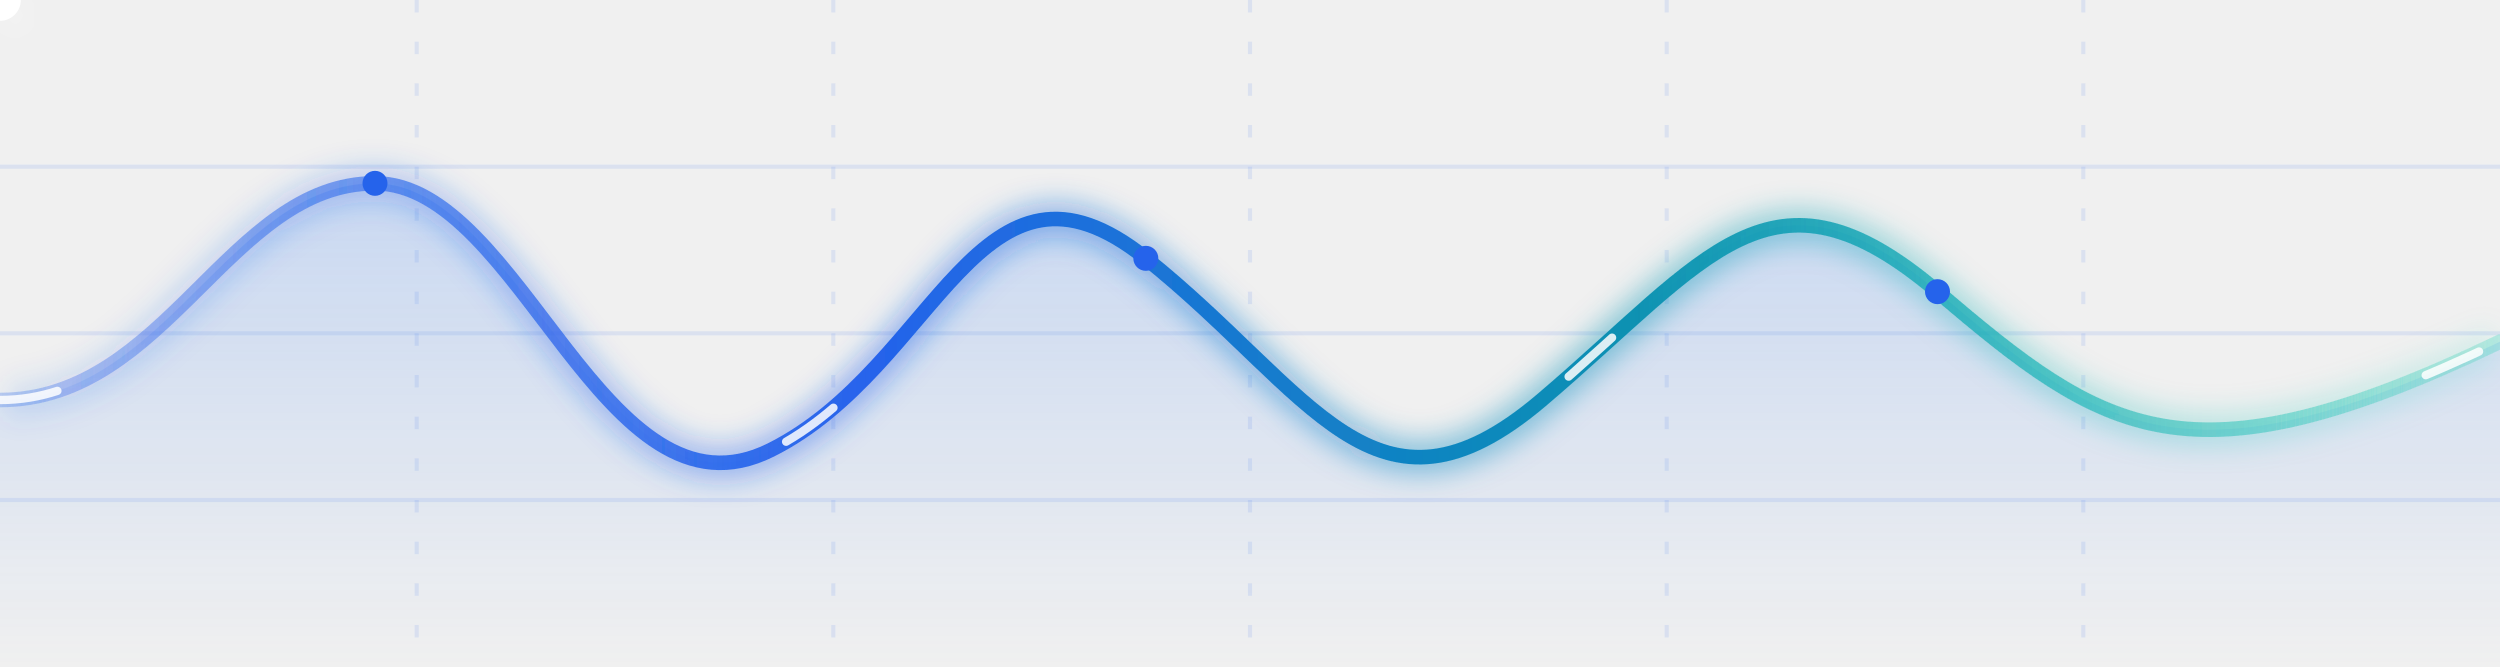
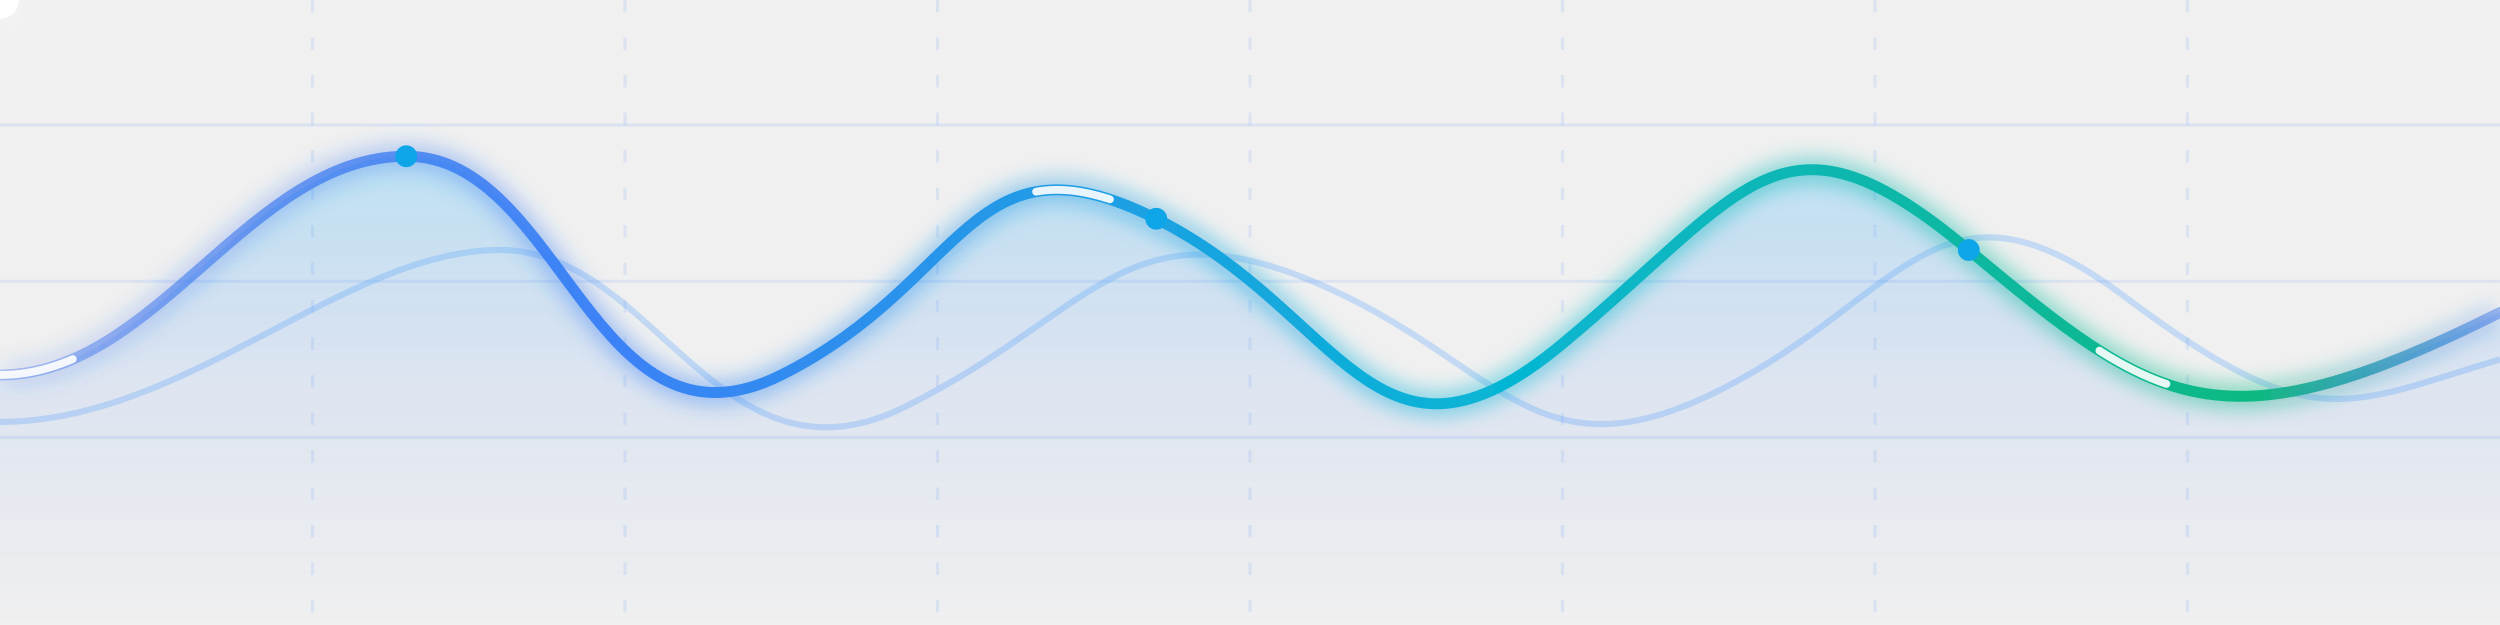
- <svg xmlns="http://www.w3.org/2000/svg" viewBox="0 0 600 160" preserveAspectRatio="none" role="img" aria-label="动态信号波形">
+ <svg xmlns="http://www.w3.org/2000/svg" viewBox="0 0 800 200" preserveAspectRatio="none" role="img" aria-label="动态信号波形">
  <defs>
-     <linearGradient id="line" x1="0" y1="0" x2="1" y2="0">
-       <stop offset="0%" stop-color="#2563eb" stop-opacity=".25" />
-       <stop offset="35%" stop-color="#2563eb" />
-       <stop offset="65%" stop-color="#0891b2" />
-       <stop offset="100%" stop-color="#22d3b5" stop-opacity=".25" />
+     <linearGradient id="waveLine" x1="0%" y1="0%" x2="100%" y2="0%">
+       <stop offset="0%" stop-color="#2563eb" stop-opacity="0.3" />
+       <stop offset="25%" stop-color="#3b82f6" />
+       <stop offset="60%" stop-color="#06b6d4" />
+       <stop offset="90%" stop-color="#10b981" />
+       <stop offset="100%" stop-color="#2563eb" stop-opacity="0.4" />
    </linearGradient>
-     <linearGradient id="area" x1="0" y1="0" x2="0" y2="1">
-       <stop offset="0%" stop-color="#3b82f6" stop-opacity=".22" />
-       <stop offset="100%" stop-color="#3b82f6" stop-opacity="0" />
+     <linearGradient id="waveFill" x1="0%" y1="0%" x2="0%" y2="100%">
+       <stop offset="0%" stop-color="#38bdf8" stop-opacity="0.28" />
+       <stop offset="50%" stop-color="#3b82f6" stop-opacity="0.10" />
+       <stop offset="100%" stop-color="#2563eb" stop-opacity="0" />
    </linearGradient>
-     <filter id="glow" x="-30%" y="-60%" width="160%" height="220%">
-       <feGaussianBlur stdDeviation="4" result="b" />
+     <filter id="neonGlow" x="-20%" y="-40%" width="140%" height="180%">
+       <feGaussianBlur stdDeviation="4" result="coloredBlur" />
      <feMerge>
-         <feMergeNode in="b" />
+         <feMergeNode in="coloredBlur" />
        <feMergeNode in="SourceGraphic" />
      </feMerge>
    </filter>
-     <path id="wavePath" d="M0 96 C 40 96, 55 44, 90 44 S 145 128, 185 108 S 235 30, 275 62 S 330 130, 370 96 S 425 36, 465 70 S 525 118, 600 82" />
+     <path id="primaryWave" d="M0 120 C 50 120, 80 50, 130 50 S 190 150, 250 120 S 310 40, 370 70 S 440 160, 500 110 S 570 30, 630 80 S 710 145, 800 100" />
+     <path id="secondaryWave" d="M0 135 C 60 135, 110 80, 160 80 S 230 160, 290 130 S 360 65, 420 90 S 490 155, 550 125 S 620 50, 680 95 S 750 130, 800 115" />
  </defs>
-   <g stroke="#2563eb" stroke-opacity=".10" stroke-width="1">
-     <path d="M0 40 H600 M0 80 H600 M0 120 H600" />
-     <path d="M100 0 V160 M200 0 V160 M300 0 V160 M400 0 V160 M500 0 V160" stroke-dasharray="3 7" />
+   <g stroke="#3b82f6" stroke-opacity="0.12" stroke-width="1">
+     <line x1="0" y1="40" x2="800" y2="40" />
+     <line x1="0" y1="90" x2="800" y2="90" />
+     <line x1="0" y1="140" x2="800" y2="140" />
+     <line x1="100" y1="0" x2="100" y2="200" stroke-dasharray="4 8" />
+     <line x1="200" y1="0" x2="200" y2="200" stroke-dasharray="4 8" />
+     <line x1="300" y1="0" x2="300" y2="200" stroke-dasharray="4 8" />
+     <line x1="400" y1="0" x2="400" y2="200" stroke-dasharray="4 8" />
+     <line x1="500" y1="0" x2="500" y2="200" stroke-dasharray="4 8" />
+     <line x1="600" y1="0" x2="600" y2="200" stroke-dasharray="4 8" />
+     <line x1="700" y1="0" x2="700" y2="200" stroke-dasharray="4 8" />
  </g>
-   <path d="M0 96 C 40 96, 55 44, 90 44 S 145 128, 185 108 S 235 30, 275 62 S 330 130, 370 96 S 425 36, 465 70 S 525 118, 600 82 L600 160 L0 160 Z" fill="url(#area)">
-     <animate attributeName="opacity" values=".65;1;.65" dur="5s" repeatCount="indefinite" />
+   <use href="#secondaryWave" fill="none" stroke="#60a5fa" stroke-opacity="0.3" stroke-width="2" />
+   <path d="M0 120 C 50 120, 80 50, 130 50 S 190 150, 250 120 S 310 40, 370 70 S 440 160, 500 110 S 570 30, 630 80 S 710 145, 800 100 L800 200 L0 200 Z" fill="url(#waveFill)">
+     <animate attributeName="opacity" values="0.75;1;0.75" dur="4.2s" repeatCount="indefinite" />
  </path>
-   <use href="#wavePath" fill="none" stroke="url(#line)" stroke-width="3.5" stroke-linecap="round" filter="url(#glow)" />
-   <use href="#wavePath" fill="none" stroke="#ffffff" stroke-opacity=".85" stroke-width="2" stroke-linecap="round" stroke-dasharray="14 220" stroke-dashoffset="0">
-     <animate attributeName="stroke-dashoffset" from="0" to="-468" dur="4.5s" repeatCount="indefinite" />
+   <use href="#primaryWave" fill="none" stroke="url(#waveLine)" stroke-width="3.5" stroke-linecap="round" filter="url(#neonGlow)" />
+   <use href="#primaryWave" fill="none" stroke="#ffffff" stroke-opacity="0.9" stroke-width="2.5" stroke-linecap="round" stroke-dasharray="24 380" stroke-dashoffset="0">
+     <animate attributeName="stroke-dashoffset" from="0" to="-808" dur="3.8s" repeatCount="indefinite" />
  </use>
-   <circle r="5" fill="#ffffff" filter="url(#glow)">
-     <animateMotion dur="4.5s" repeatCount="indefinite" path="M0 96 C 40 96, 55 44, 90 44 S 145 128, 185 108 S 235 30, 275 62 S 330 130, 370 96 S 425 36, 465 70 S 525 118, 600 82" />
-     <animate attributeName="opacity" values="0;1;1;0" dur="4.5s" repeatCount="indefinite" />
+   <circle r="6" fill="#ffffff" filter="url(#neonGlow)">
+     <animateMotion dur="3.8s" repeatCount="indefinite" path="M0 120 C 50 120, 80 50, 130 50 S 190 150, 250 120 S 310 40, 370 70 S 440 160, 500 110 S 570 30, 630 80 S 710 145, 800 100" />
+     <animate attributeName="opacity" values="0;1;1;0.4;0" dur="3.8s" repeatCount="indefinite" />
  </circle>
-   <g fill="#2563eb">
-     <circle cx="90" cy="44" r="3">
-       <animate attributeName="r" values="3;6;3" dur="2.6s" repeatCount="indefinite" />
+   <g fill="#0ea5e9">
+     <circle cx="130" cy="50" r="3.5">
+       <animate attributeName="r" values="3.5;7;3.5" dur="2.4s" repeatCount="indefinite" />
+       <animate attributeName="opacity" values="0.6;1;0.6" dur="2.4s" repeatCount="indefinite" />
    </circle>
-     <circle cx="275" cy="62" r="3">
-       <animate attributeName="r" values="3;6;3" dur="2.6s" begin="1.1s" repeatCount="indefinite" />
+     <circle cx="370" cy="70" r="3.5">
+       <animate attributeName="r" values="3.5;7;3.5" dur="2.4s" begin="0.8s" repeatCount="indefinite" />
    </circle>
-     <circle cx="465" cy="70" r="3">
-       <animate attributeName="r" values="3;6;3" dur="2.6s" begin="2.0s" repeatCount="indefinite" />
+     <circle cx="630" cy="80" r="3.5">
+       <animate attributeName="r" values="3.5;7;3.5" dur="2.4s" begin="1.6s" repeatCount="indefinite" />
    </circle>
  </g>
</svg>
